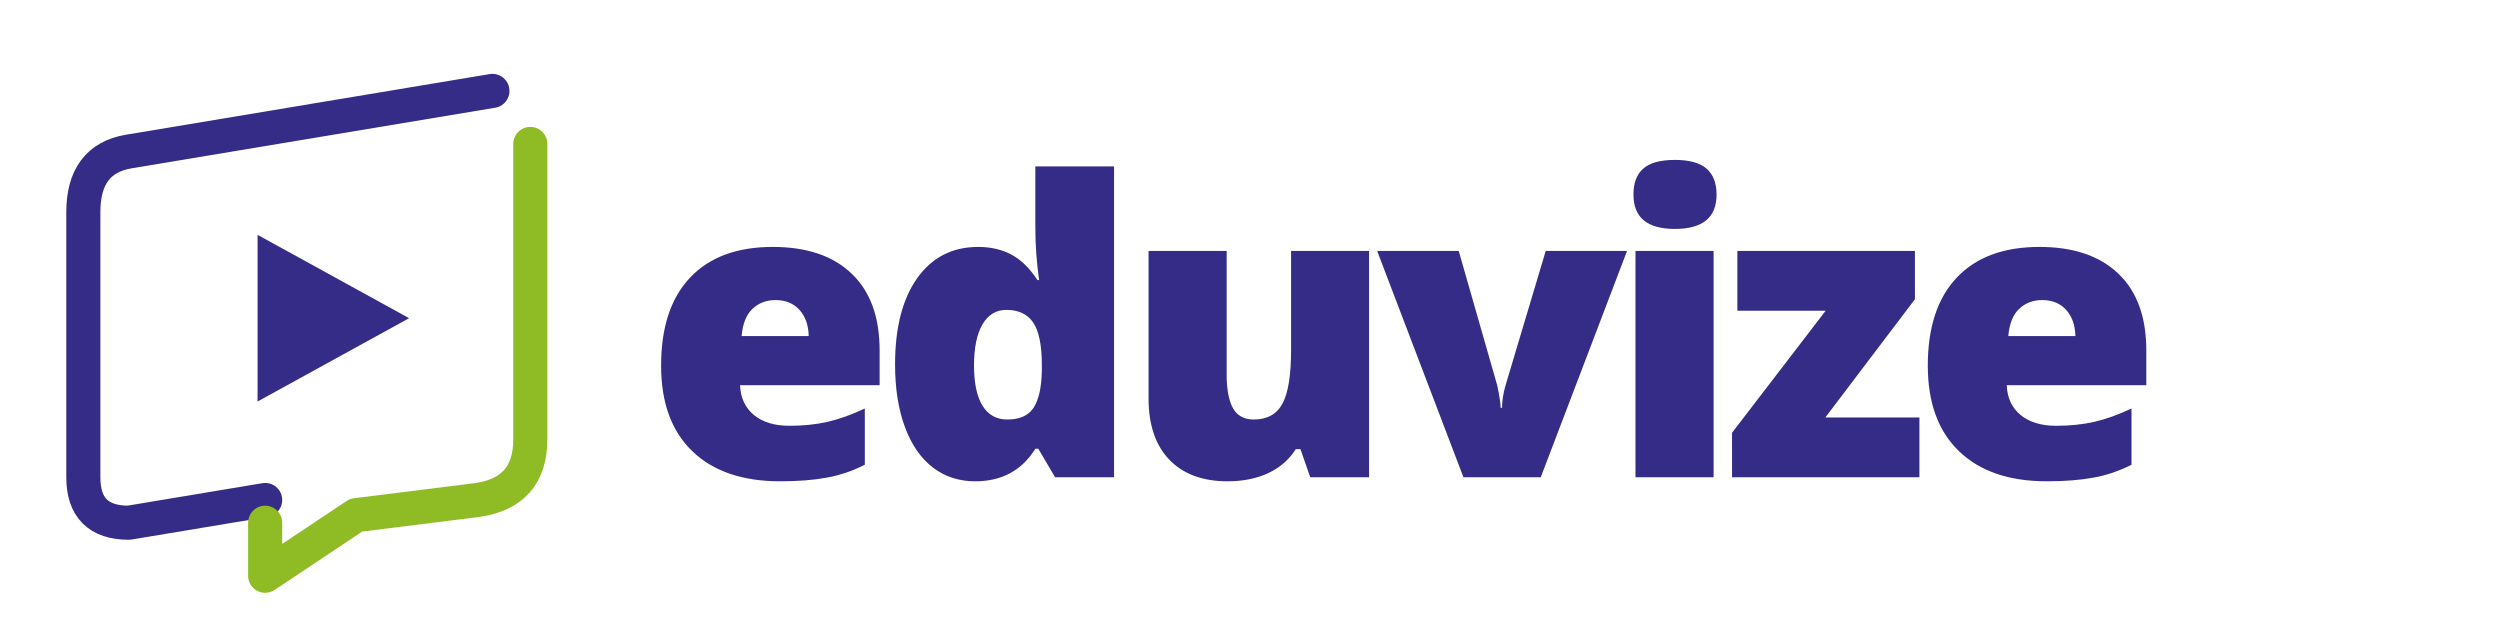
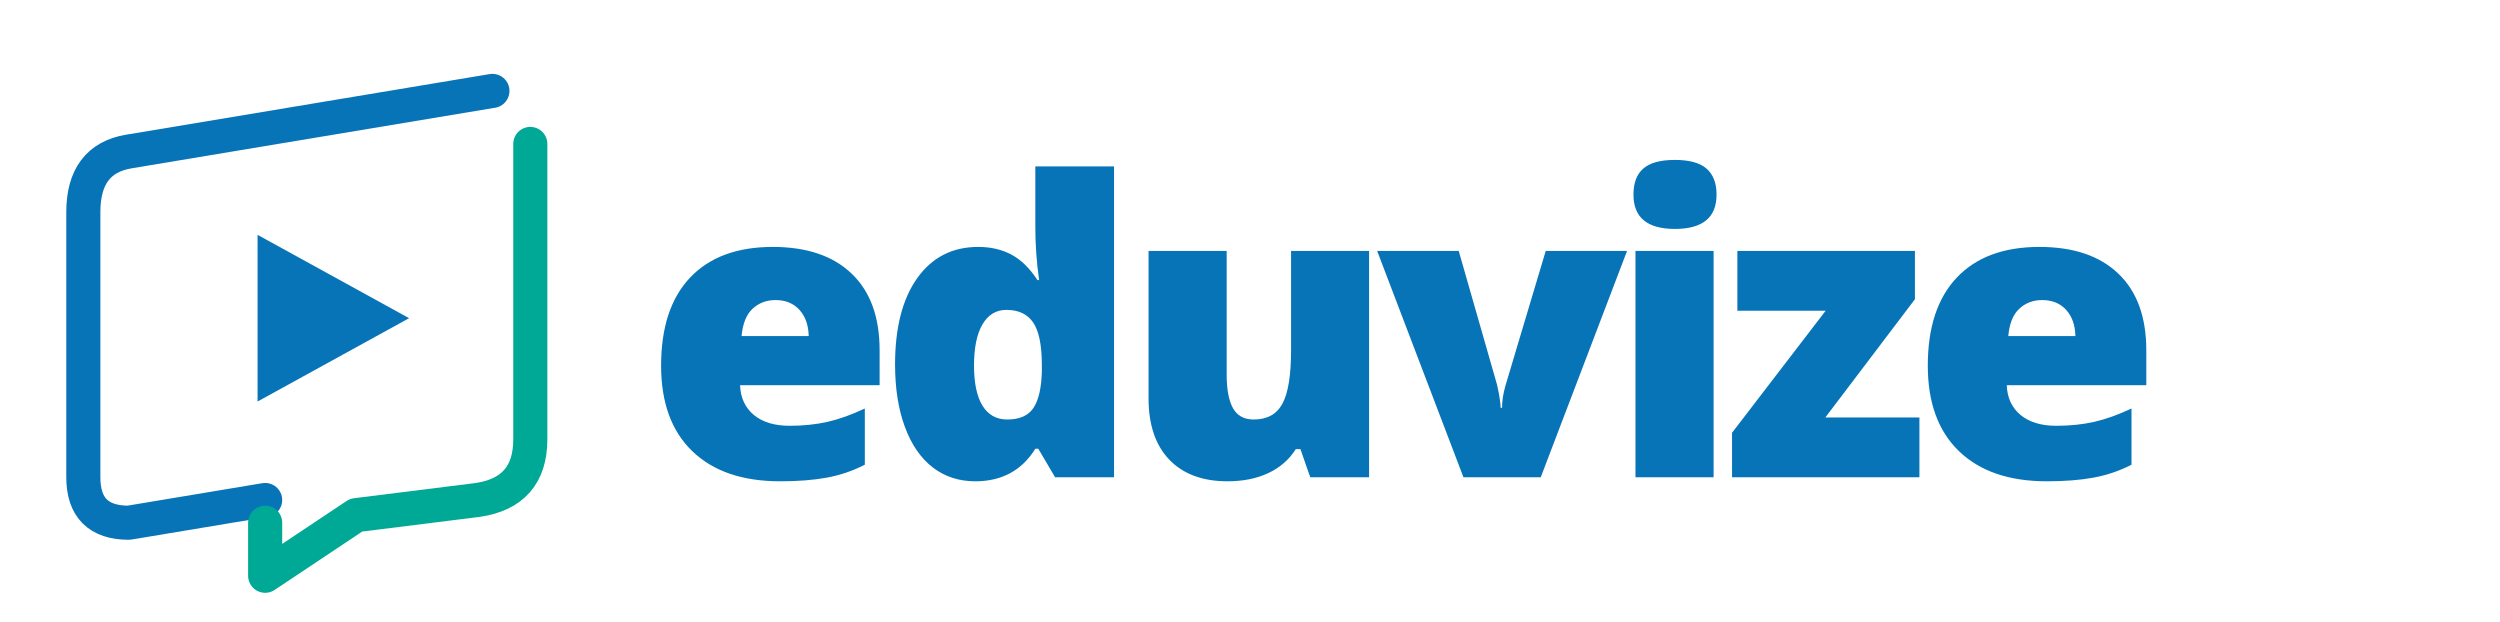
<svg xmlns="http://www.w3.org/2000/svg" viewBox="0 0 330 82" role="img" aria-labelledby="title">
  <g fill="none" stroke-linecap="round" stroke-linejoin="round">
-     <path d="M65 12 17 20Q11 21 11 28V63Q11 69 17 69L35 66" stroke="#352c87" stroke-width="4.5" />
-     <path d="M35 69 35 76 47 68 63 66Q70 65 70 58V19" stroke="#8fbc24" stroke-width="4.5" />
+     <path d="M65 12 17 20Q11 21 11 28V63Q11 69 17 69L35 66" stroke="#0874b8" stroke-width="4.5" />
+     <path d="M35 69 35 76 47 68 63 66Q70 65 70 58V19" stroke="#00a995" stroke-width="4.5" />
  </g>
-   <path d="M34 31 34 53 54 42Z" fill="#352c87" />
-   <text x="85" y="63" fill="#352c87" font-family="'Open Sans',Arial,sans-serif" font-size="54" font-weight="800" letter-spacing="-2.5">eduvize</text>
+   <path d="M34 31 34 53 54 42Z" fill="#0874b8" />
+   <text x="85" y="63" fill="#0874b8" font-family="'Open Sans',Arial,sans-serif" font-size="54" font-weight="800" letter-spacing="-2.5">eduvize</text>
</svg>
